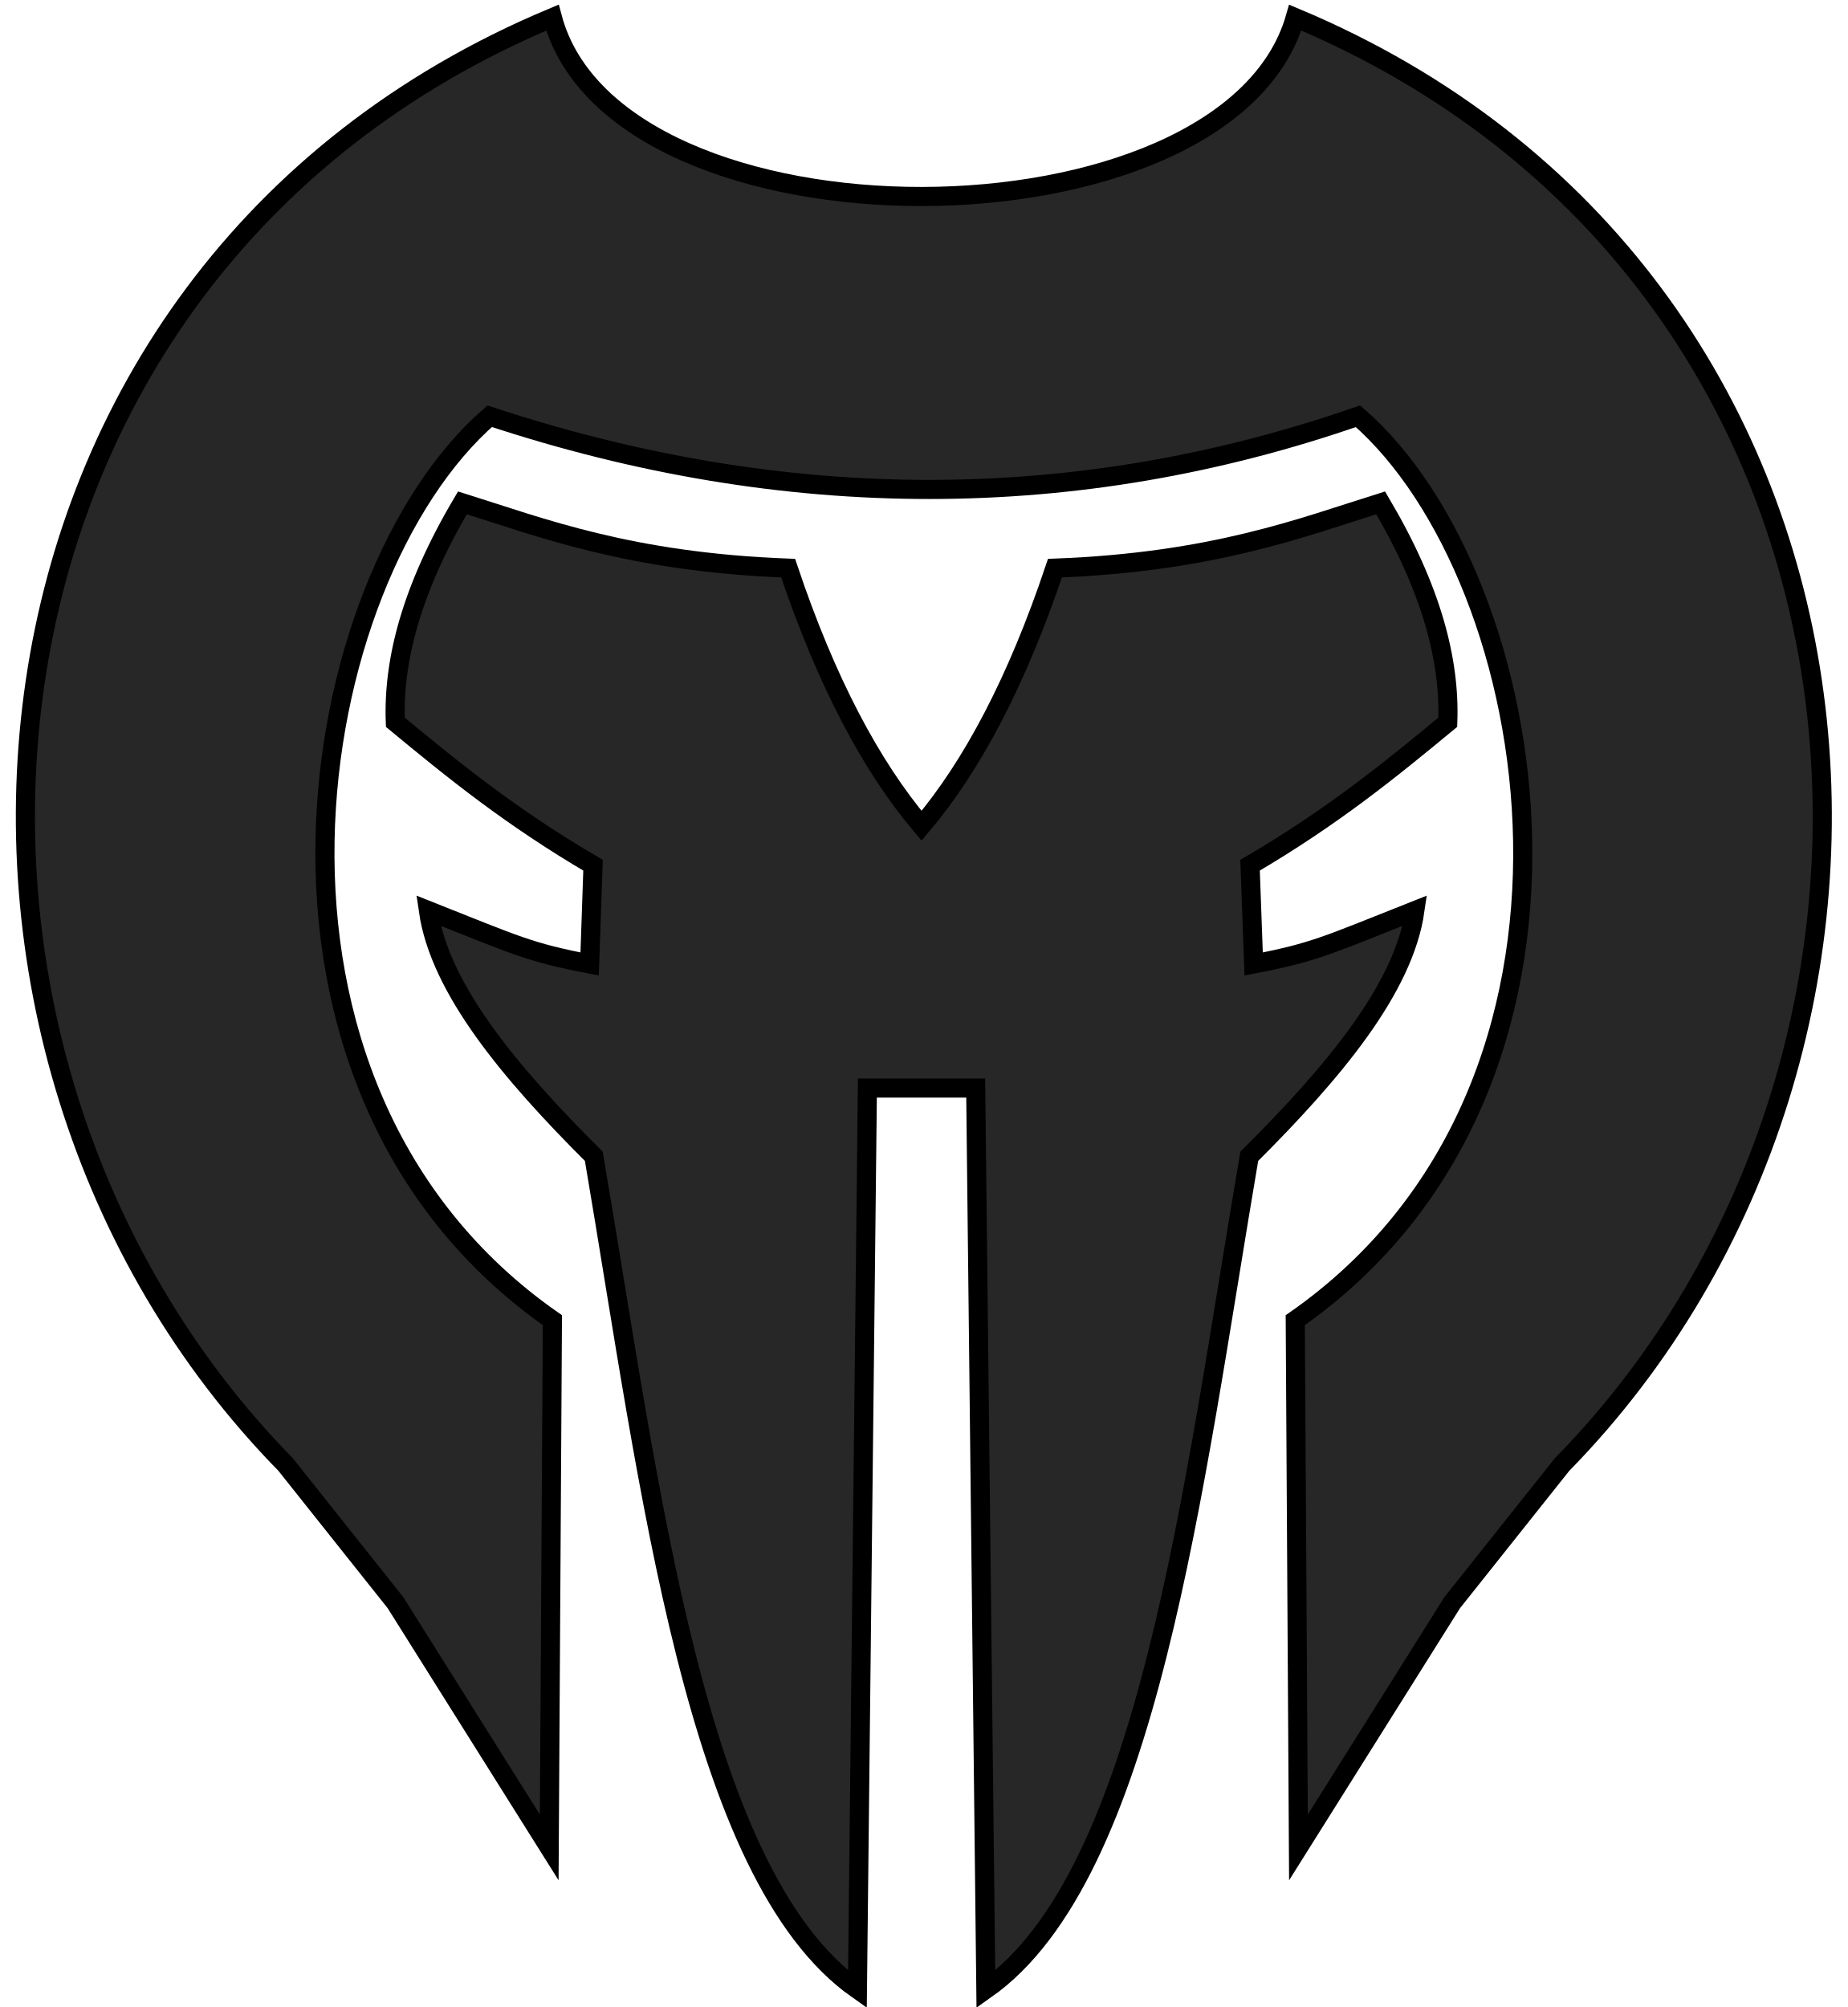
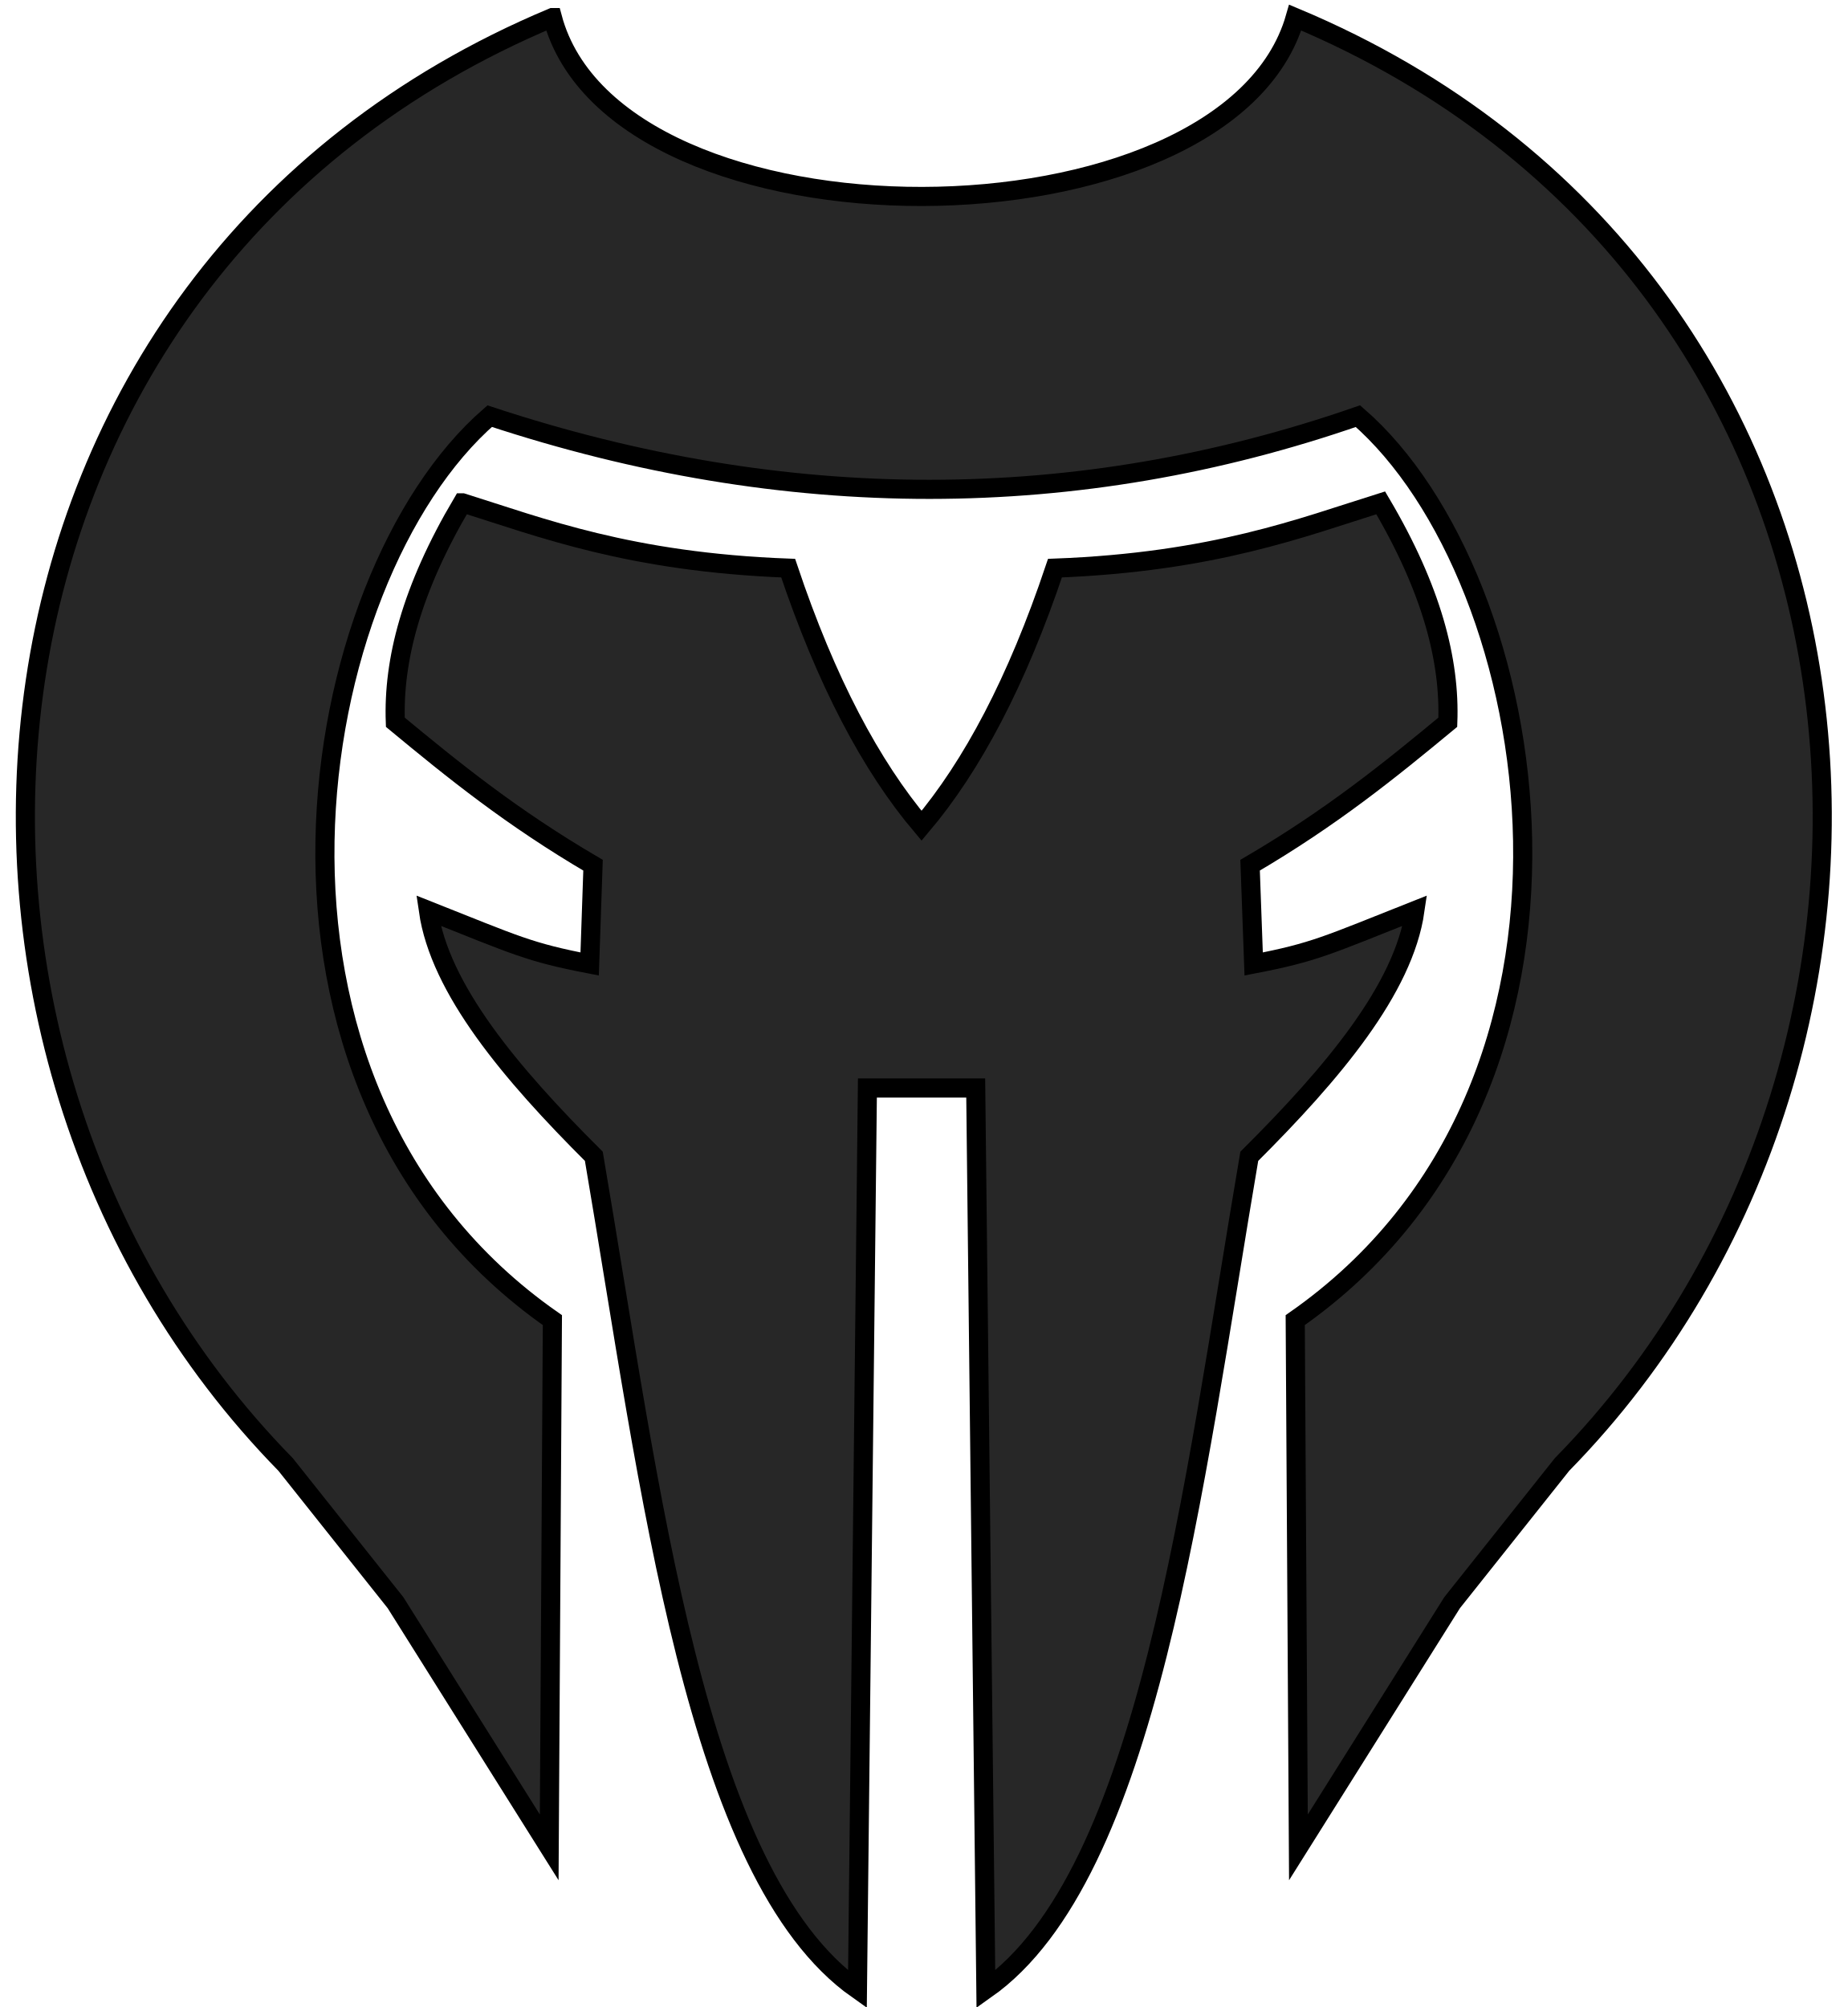
- <svg xmlns="http://www.w3.org/2000/svg" version="1.0" width="290" height="315" id="svg3231">
-   <defs id="defs3233" />
-   <g transform="translate(-200.6981,-212.2863)" id="layer1">
-     <path d="M 287.401,215.052 C 191.014,255.446 181.323,376.628 245.526,442.146 L 262.776,463.833 L 286.901,502.239 L 287.401,419.489 C 234.635,382.65 248.274,303.037 277.558,277.614 C 324.056,292.968 369.792,292.901 413.839,277.614 C 443.123,303.037 456.762,382.65 403.995,419.489 L 404.495,502.239 L 428.62,463.833 L 445.87,442.146 C 510.074,376.628 500.383,255.446 403.995,215.052 C 393.321,252.28 297.442,252.692 287.401,215.052 z" id="path3254" style="fill:#272727;fill-opacity:1;fill-rule:evenodd;stroke:#000000;stroke-width:3;stroke-linecap:butt;stroke-linejoin:miter;stroke-miterlimit:4;stroke-dasharray:none;stroke-opacity:1" />
-     <path d="M 273.276,291.208 C 265.222,304.825 262.385,315.988 262.745,325.646 C 271.852,333.18 280.916,340.548 293.776,348.083 L 293.245,363.583 C 283.677,361.737 281.778,360.697 267.933,355.208 C 269.706,367.498 280.782,380.698 293.901,393.771 C 302.775,445.787 309.733,506.511 335.276,524.521 L 336.839,383.052 L 353.839,383.052 L 355.433,524.521 C 380.976,506.511 387.903,445.787 396.776,393.771 C 409.896,380.698 421.003,367.498 422.776,355.208 C 408.931,360.697 407.032,361.737 397.464,363.583 L 396.901,348.083 C 409.762,340.548 418.825,333.18 427.933,325.646 C 428.293,315.988 425.456,304.825 417.401,291.208 C 405.077,295.064 391.202,300.514 366.276,301.458 C 360.308,319.25 353.283,332.499 345.339,341.896 C 337.4,332.5 330.367,319.241 324.401,301.458 C 299.475,300.514 285.601,295.064 273.276,291.208 z" id="path3256" style="fill:#272727;fill-opacity:1;fill-rule:evenodd;stroke:#000000;stroke-width:3;stroke-linecap:butt;stroke-linejoin:miter;stroke-miterlimit:4;stroke-dasharray:none;stroke-opacity:1" />
+ <svg xmlns="http://www.w3.org/2000/svg" version="1.0" viewBox="0 0 290 315">
+   <g transform="translate(-200.7 -212.29)" fill="#272727" fill-rule="evenodd" stroke="#000" stroke-width="3">
+     <path d="m287.4 215.05c-96.388 40.394-106.08 161.58-41.875 227.09l17.25 21.688 24.125 38.406 0.5-82.75c-52.767-36.839-39.128-116.45-9.844-141.88 46.498 15.354 92.235 15.286 136.28 0 29.284 25.422 42.923 105.04-9.844 141.88l0.5 82.75 24.125-38.406 17.25-21.688c64.204-65.517 54.513-186.7-41.875-227.09-10.674 37.228-106.55 37.64-116.59 0z" />
+     <path d="m273.28 291.21c-8.055 13.617-10.891 24.78-10.531 34.438 9.107 7.535 18.171 14.903 31.031 22.438l-0.531 15.5c-9.568-1.846-11.467-2.886-25.312-8.375 1.773 12.29 12.849 25.49 25.969 38.562 8.874 52.016 15.831 112.74 41.375 130.75l1.562-141.47h17l1.594 141.47c25.544-18.01 32.47-78.734 41.344-130.75 13.119-13.073 24.227-26.273 26-38.562-13.845 5.489-15.745 6.529-25.312 8.375l-0.562-15.5c12.86-7.535 21.924-14.903 31.031-22.438 0.36-9.657-2.477-20.82-10.531-34.438-12.324 3.856-26.199 9.306-51.125 10.25-5.968 17.792-12.994 31.041-20.938 40.438-7.939-9.396-14.972-22.655-20.938-40.438-24.926-0.944-38.801-6.394-51.125-10.25z" />
  </g>
</svg>
